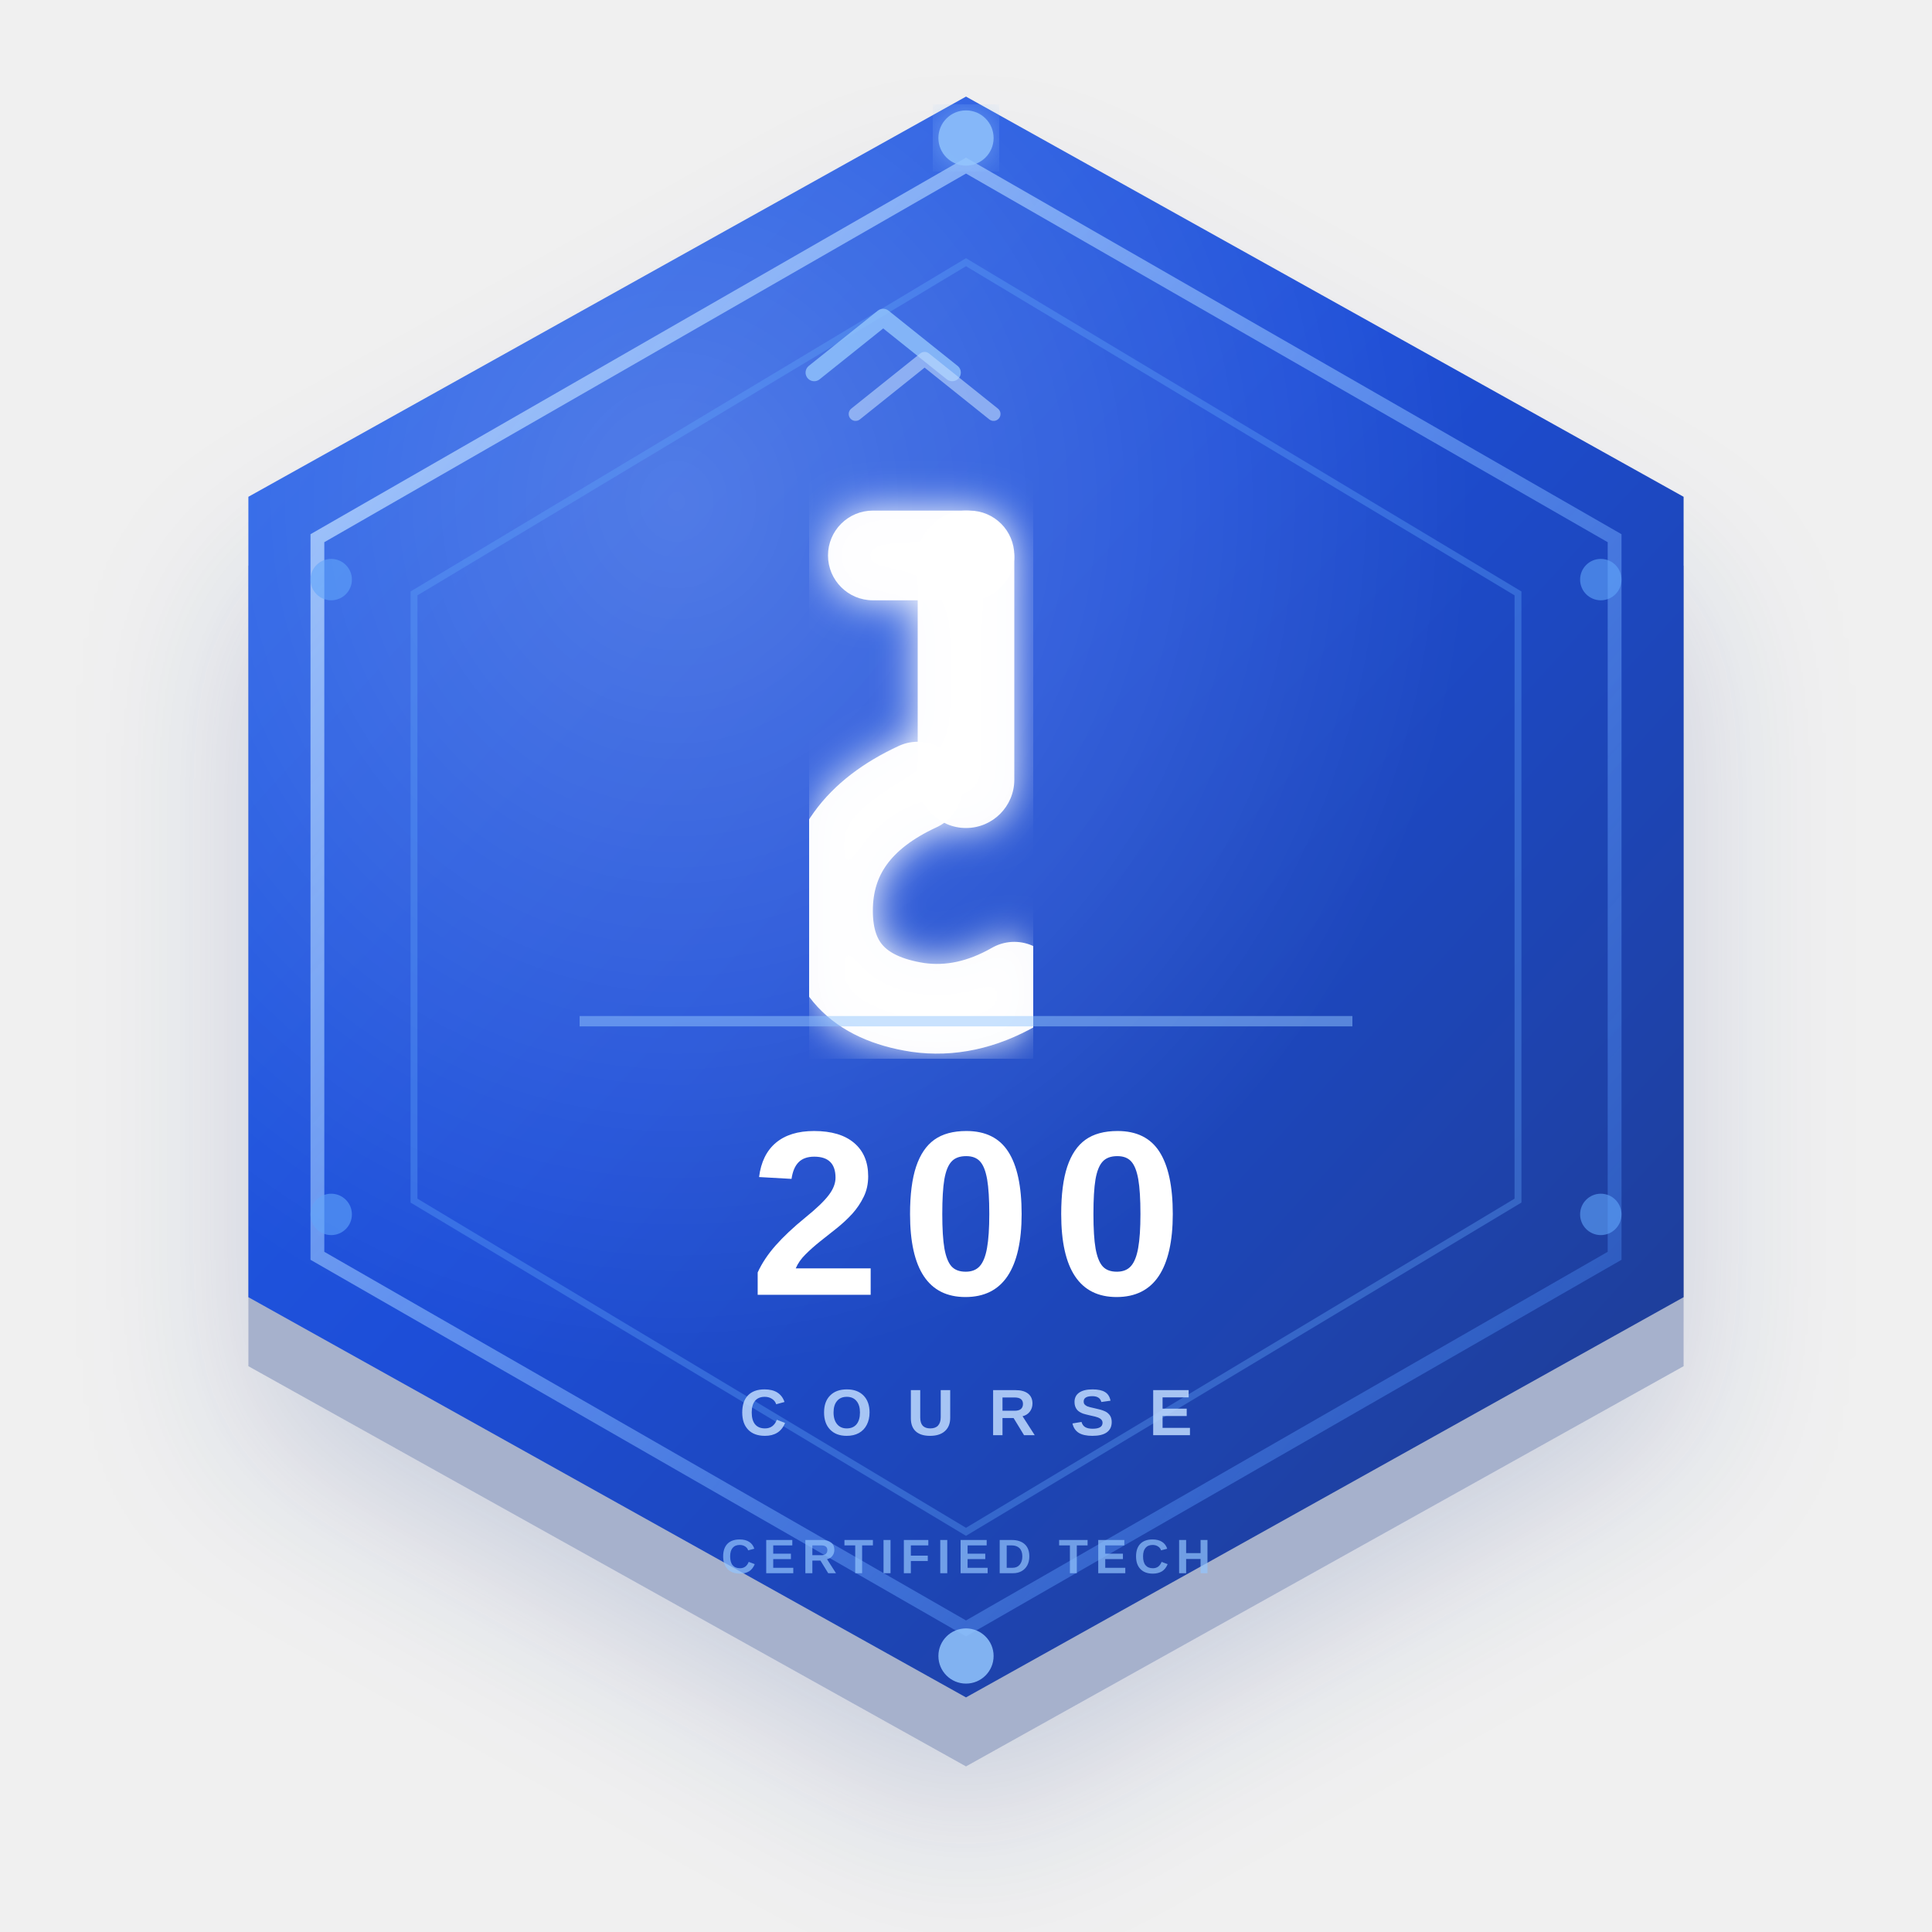
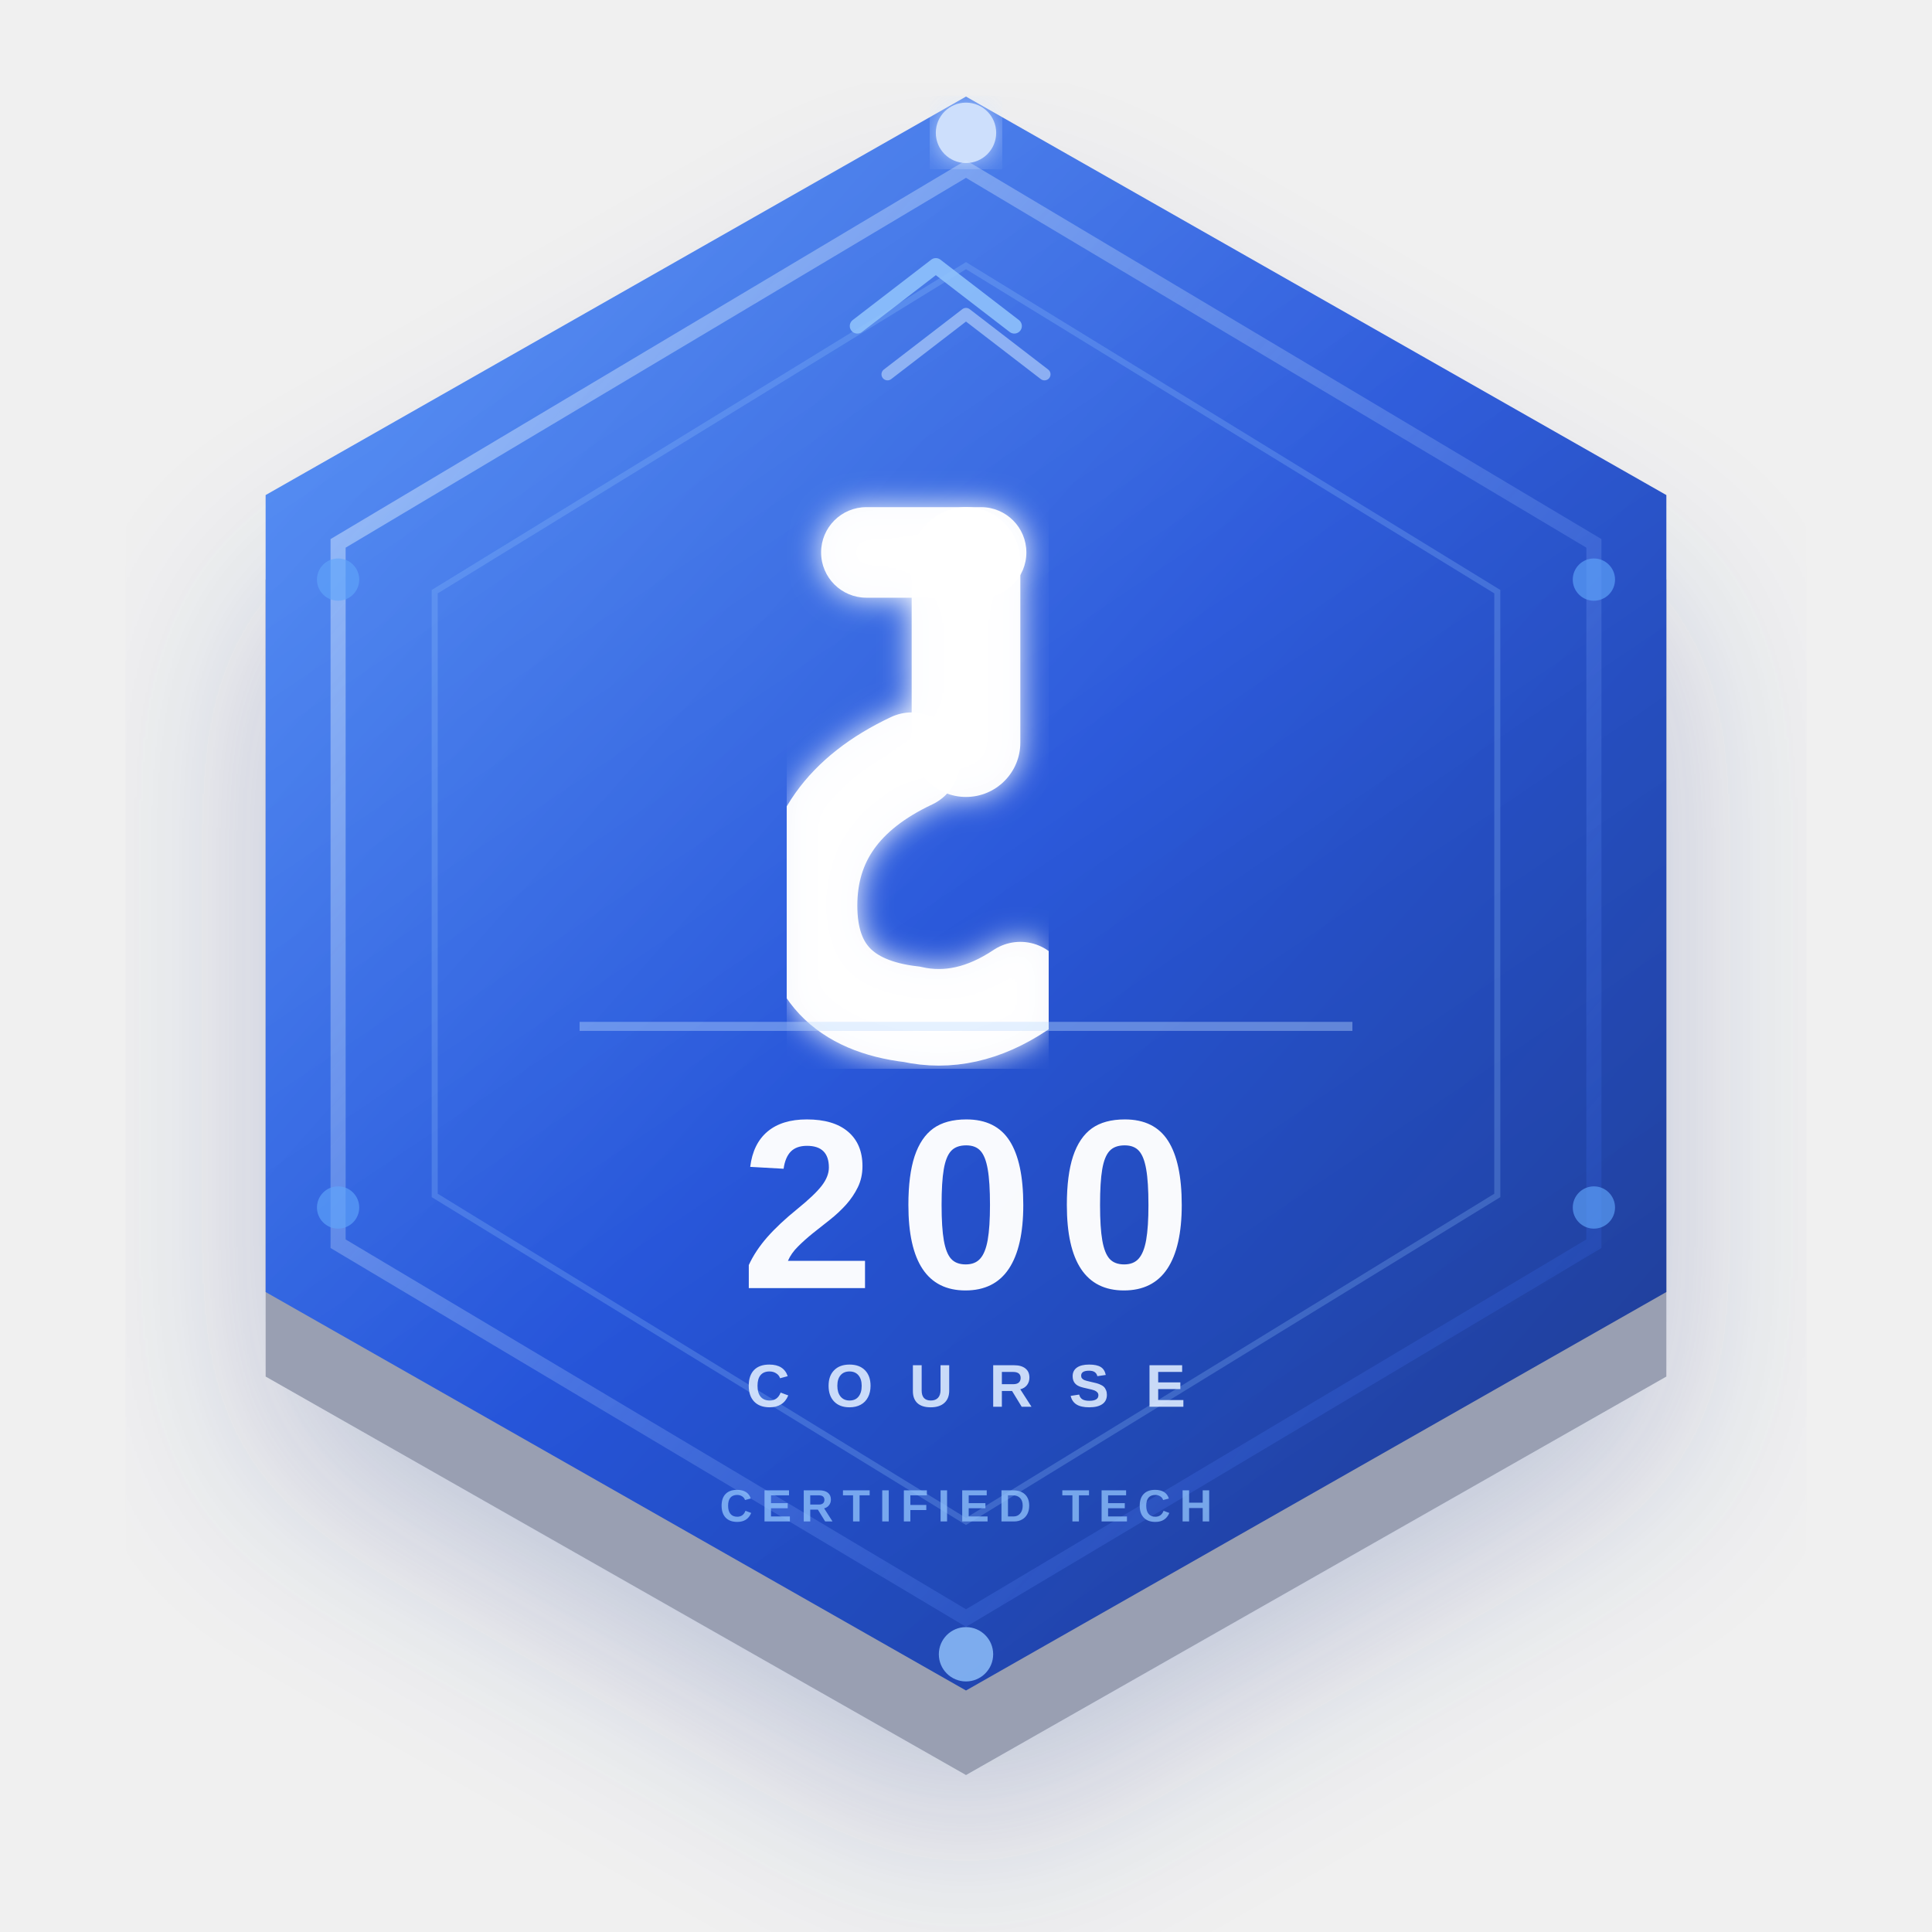
- <svg xmlns="http://www.w3.org/2000/svg" viewBox="0 0 280 280" width="280" height="280">
+ <svg xmlns="http://www.w3.org/2000/svg" viewBox="0 0 320 320" width="320" height="320">
  <defs>
    <linearGradient id="bg200" x1="0%" y1="0%" x2="100%" y2="100%">
-       <stop offset="0%" style="stop-color:#2563EB" />
-       <stop offset="45%" style="stop-color:#1D4ED8" />
+       <stop offset="0%" style="stop-color:#3B82F6" />
+       <stop offset="50%" style="stop-color:#1D4ED8" />
      <stop offset="100%" style="stop-color:#1E3A8A" />
    </linearGradient>
-     <linearGradient id="ring200a" x1="0%" y1="0%" x2="100%" y2="100%">
-       <stop offset="0%" style="stop-color:#BFDBFE;stop-opacity:0.9" />
-       <stop offset="100%" style="stop-color:#3B82F6;stop-opacity:0.3" />
+     <linearGradient id="shine200" x1="20%" y1="0%" x2="80%" y2="100%">
+       <stop offset="0%" style="stop-color:#FFFFFF;stop-opacity:0.18" />
+       <stop offset="60%" style="stop-color:#FFFFFF;stop-opacity:0.04" />
+       <stop offset="100%" style="stop-color:#FFFFFF;stop-opacity:0" />
    </linearGradient>
-     <radialGradient id="shine200" cx="30%" cy="25%" r="55%">
-       <stop offset="0%" style="stop-color:#FFFFFF;stop-opacity:0.22" />
-       <stop offset="100%" style="stop-color:#FFFFFF;stop-opacity:0" />
-     </radialGradient>
-     <filter id="drop200" x="-15%" y="-15%" width="130%" height="130%">
-       <feDropShadow dx="0" dy="8" stdDeviation="12" flood-color="#1E3A8A" flood-opacity="0.55" />
+     <linearGradient id="ring200" x1="0%" y1="0%" x2="100%" y2="100%">
+       <stop offset="0%" style="stop-color:#BFDBFE;stop-opacity:0.8" />
+       <stop offset="100%" style="stop-color:#1D4ED8;stop-opacity:0.2" />
+     </linearGradient>
+     <filter id="shadow200">
+       <feDropShadow dx="0" dy="10" stdDeviation="16" flood-color="#1E3A8A" flood-opacity="0.6" />
    </filter>
    <filter id="glow200">
-       <feGaussianBlur stdDeviation="3" result="blur" />
+       <feGaussianBlur stdDeviation="2.5" result="blur" />
      <feMerge>
        <feMergeNode in="blur" />
        <feMergeNode in="SourceGraphic" />
      </feMerge>
    </filter>
  </defs>
-   <polygon points="140,14 244,72 244,188 140,246 36,188 36,72" fill="#1E3A8A" opacity="0.35" transform="translate(0,10)" filter="url(#drop200)" />
-   <polygon points="140,14 244,72 244,188 140,246 36,188 36,72" fill="url(#bg200)" />
-   <polygon points="140,14 244,72 244,188 140,246 36,188 36,72" fill="url(#shine200)" />
-   <polygon points="140,24 234,78 234,182 140,236 46,182 46,78" fill="none" stroke="url(#ring200a)" stroke-width="2" />
-   <polygon points="140,38 220,86 220,174 140,222 60,174 60,86" fill="none" stroke="#60A5FA" stroke-width="1" opacity="0.35" />
-   <g transform="translate(140, 100)" filter="url(#glow200)">
-     <rect x="-7" y="-26" width="14" height="46" rx="7" fill="white" opacity="0.97" />
-     <path d="M-7,14 Q-20,20 -20,32 Q-20,44 -7,46 Q0,47 7,43" fill="none" stroke="white" stroke-width="13" stroke-linecap="round" opacity="0.97" />
-     <rect x="-20" y="-26" width="27" height="13" rx="6.5" fill="white" opacity="0.97" />
+   <polygon points="160,16 276,82 276,214 160,280 44,214 44,82" fill="#172554" opacity="0.4" transform="translate(0,14)" filter="url(#shadow200)" />
+   <polygon points="160,16 276,82 276,214 160,280 44,214 44,82" fill="url(#bg200)" />
+   <polygon points="160,16 276,82 276,214 160,280 44,214 44,82" fill="url(#shine200)" />
+   <polygon points="160,28 264,90 264,206 160,268 56,206 56,90" fill="none" stroke="url(#ring200)" stroke-width="2.5" />
+   <polygon points="160,44 248,98 248,198 160,252 72,198 72,98" fill="none" stroke="#93C5FD" stroke-width="1" opacity="0.25" />
+   <polyline points="142,54 155,44 168,54" fill="none" stroke="#93C5FD" stroke-width="2.5" stroke-linecap="round" stroke-linejoin="round" opacity="0.85" />
+   <polyline points="147,62 160,52 173,62" fill="none" stroke="#BFDBFE" stroke-width="2" stroke-linecap="round" stroke-linejoin="round" opacity="0.6" />
+   <g transform="translate(160, 114)" filter="url(#glow200)">
+     <rect x="-9" y="-30" width="18" height="48" rx="9" fill="white" opacity="0.96" />
+     <path d="M-9,12 Q-26,20 -26,36 Q-26,52 -9,54 Q0,56 9,50" fill="none" stroke="white" stroke-width="16" stroke-linecap="round" opacity="0.96" />
+     <rect x="-24" y="-30" width="34" height="15" rx="7.5" fill="white" opacity="0.96" />
  </g>
-   <polyline points="118,54 128,46 138,54" fill="none" stroke="#93C5FD" stroke-width="2.5" stroke-linecap="round" stroke-linejoin="round" opacity="0.8" />
-   <polyline points="124,60 134,52 144,60" fill="none" stroke="#BFDBFE" stroke-width="2" stroke-linecap="round" stroke-linejoin="round" opacity="0.6" />
-   <line x1="84" y1="148" x2="196" y2="148" stroke="#93C5FD" stroke-width="1.5" opacity="0.5" />
-   <text x="140" y="178" font-family="'Arial Black', Arial, sans-serif" font-size="34" font-weight="900" fill="white" text-anchor="middle" dominant-baseline="middle" letter-spacing="3">200</text>
-   <text x="140" y="208" font-family="Arial, sans-serif" font-size="9.5" font-weight="700" fill="#BFDBFE" text-anchor="middle" letter-spacing="5" opacity="0.85">COURSE</text>
-   <text x="140" y="228" font-family="Arial, sans-serif" font-size="7" font-weight="600" fill="#93C5FD" text-anchor="middle" letter-spacing="1" opacity="0.7">CERTIFIED TECH</text>
-   <circle cx="140" cy="20" r="4" fill="#93C5FD" opacity="0.85" filter="url(#glow200)" />
-   <circle cx="140" cy="240" r="4" fill="#93C5FD" opacity="0.85" />
-   <circle cx="48" cy="84" r="3" fill="#60A5FA" opacity="0.6" />
-   <circle cx="232" cy="84" r="3" fill="#60A5FA" opacity="0.6" />
-   <circle cx="48" cy="176" r="3" fill="#60A5FA" opacity="0.6" />
-   <circle cx="232" cy="176" r="3" fill="#60A5FA" opacity="0.6" />
+   <line x1="96" y1="170" x2="224" y2="170" stroke="#BFDBFE" stroke-width="1.5" opacity="0.4" />
+   <text x="160" y="202" font-family="'Arial Black', 'Impact', Arial, sans-serif" font-size="40" font-weight="900" fill="white" text-anchor="middle" dominant-baseline="middle" letter-spacing="4" opacity="0.97">200</text>
+   <text x="160" y="233" font-family="Arial, Helvetica, sans-serif" font-size="10" font-weight="700" fill="#DBEAFE" text-anchor="middle" letter-spacing="6" opacity="0.9">COURSE</text>
+   <text x="160" y="252" font-family="Arial, Helvetica, sans-serif" font-size="7.5" font-weight="600" fill="#93C5FD" text-anchor="middle" letter-spacing="1.5" opacity="0.75">CERTIFIED TECH</text>
+   <circle cx="160" cy="22" r="5" fill="#DBEAFE" opacity="0.9" filter="url(#glow200)" />
+   <circle cx="160" cy="274" r="4.5" fill="#93C5FD" opacity="0.8" />
+   <circle cx="56" cy="96" r="3.5" fill="#60A5FA" opacity="0.65" />
+   <circle cx="264" cy="96" r="3.5" fill="#60A5FA" opacity="0.65" />
+   <circle cx="56" cy="200" r="3.5" fill="#60A5FA" opacity="0.65" />
+   <circle cx="264" cy="200" r="3.5" fill="#60A5FA" opacity="0.65" />
</svg>
